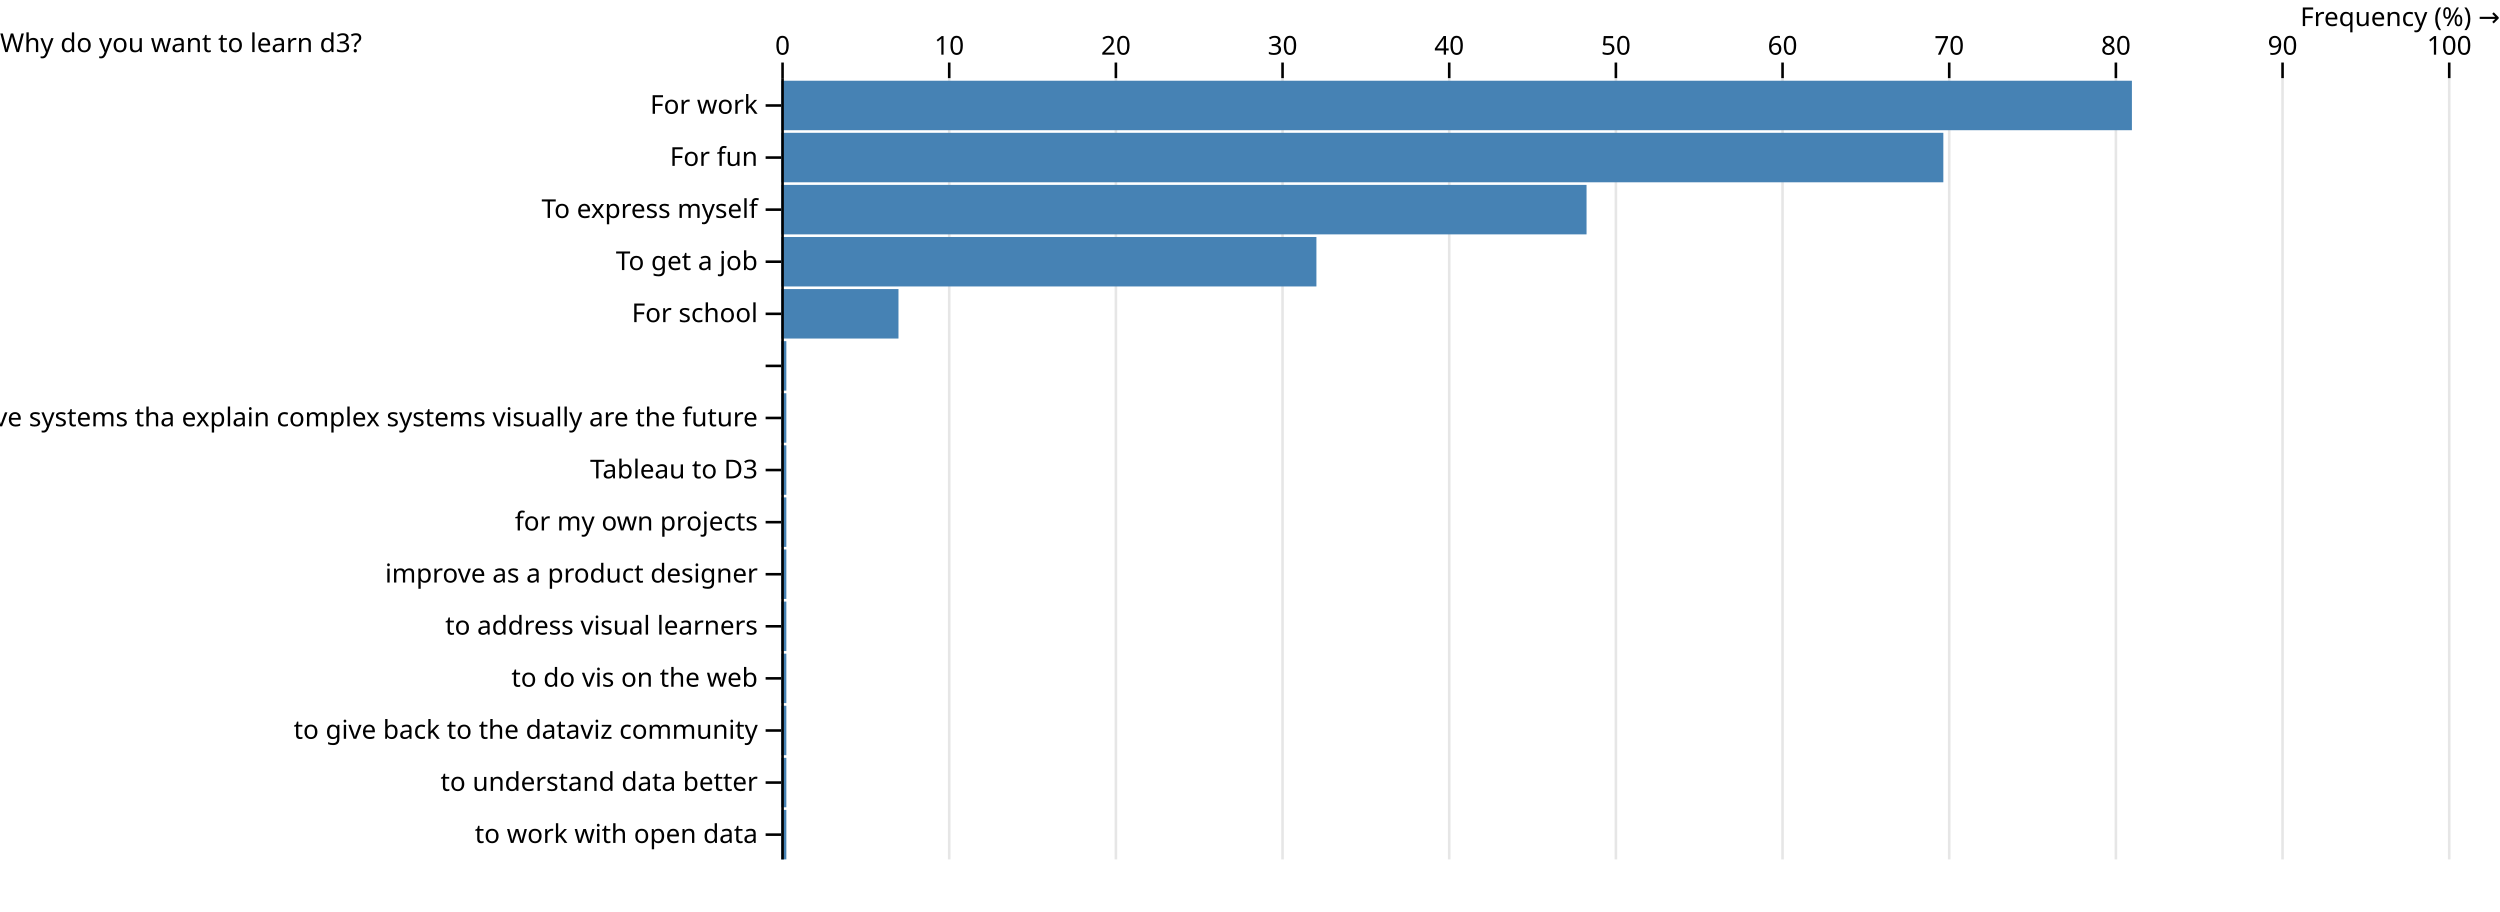
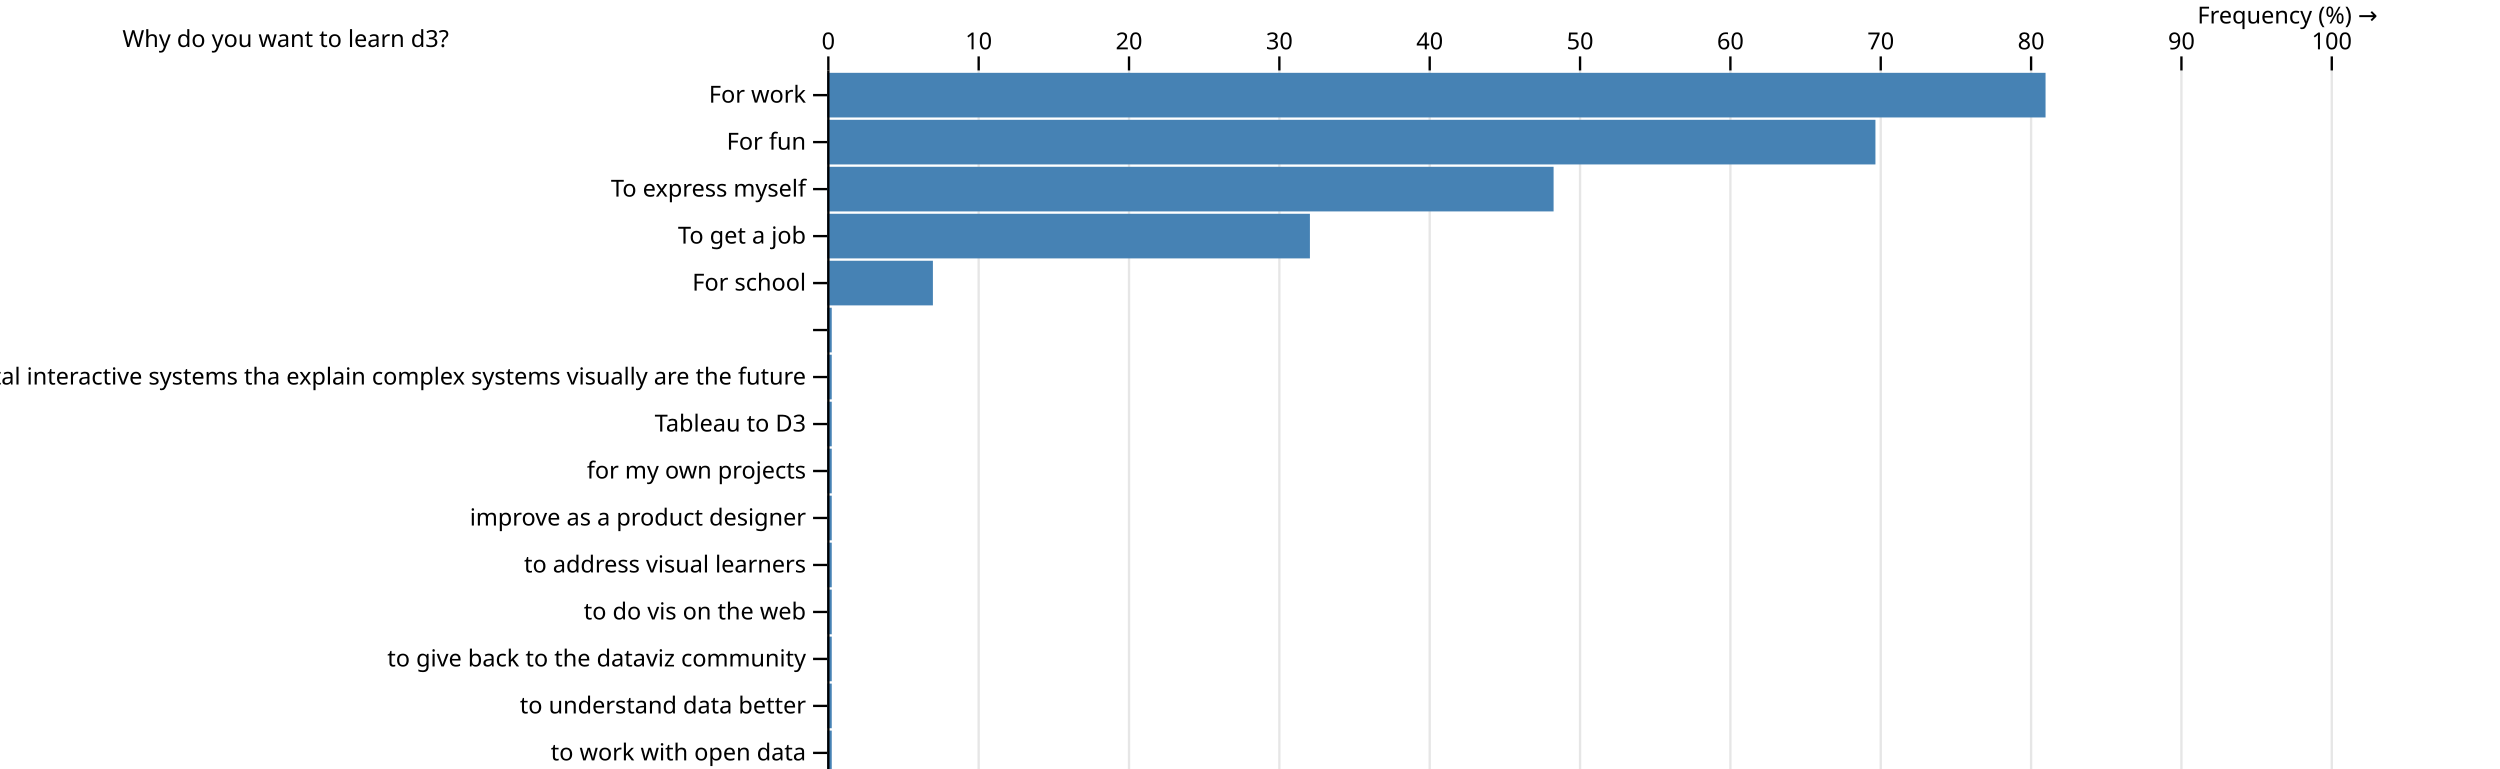
- <svg xmlns="http://www.w3.org/2000/svg" viewBox="0,0,960,350" class="plot" fill="currentColor" stroke-miterlimit="1" text-anchor="middle" width="960" height="350" style="display: block; font-size: 10px; font-family: sans-serif; background: white; height: auto; max-width: 100%;">
+ <svg xmlns="http://www.w3.org/2000/svg" class="plot" fill="currentColor" stroke-miterlimit="1" text-anchor="middle" width="960" height="350" style="display: block; font-size: 10px; font-family: sans-serif; background: white; height: auto; max-width: 100%;">
  <style>
    .plot text {
      white-space: pre;
    }
  </style>
  <g transform="translate(300,0)" fill="none" text-anchor="end">
    <g class="tick" opacity="1" transform="translate(0,40.5)">
      <line stroke="currentColor" x2="-6" />
      <text fill="currentColor" x="-9" dy="0.32em">For work</text>
    </g>
    <g class="tick" opacity="1" transform="translate(0,60.5)">
      <line stroke="currentColor" x2="-6" />
      <text fill="currentColor" x="-9" dy="0.32em">For fun</text>
    </g>
    <g class="tick" opacity="1" transform="translate(0,80.5)">
      <line stroke="currentColor" x2="-6" />
      <text fill="currentColor" x="-9" dy="0.32em">To express myself</text>
    </g>
    <g class="tick" opacity="1" transform="translate(0,100.5)">
      <line stroke="currentColor" x2="-6" />
      <text fill="currentColor" x="-9" dy="0.32em">To get a job</text>
    </g>
    <g class="tick" opacity="1" transform="translate(0,120.5)">
      <line stroke="currentColor" x2="-6" />
      <text fill="currentColor" x="-9" dy="0.32em">For school</text>
    </g>
    <g class="tick" opacity="1" transform="translate(0,140.5)">
      <line stroke="currentColor" x2="-6" />
      <text fill="currentColor" x="-9" dy="0.32em" />
    </g>
    <g class="tick" opacity="1" transform="translate(0,160.5)">
      <line stroke="currentColor" x2="-6" />
      <text fill="currentColor" x="-9" dy="0.32em">I think digital interactive systems tha explain complex systems visually are the future</text>
    </g>
    <g class="tick" opacity="1" transform="translate(0,180.5)">
      <line stroke="currentColor" x2="-6" />
      <text fill="currentColor" x="-9" dy="0.32em">Tableau to D3</text>
    </g>
    <g class="tick" opacity="1" transform="translate(0,200.5)">
      <line stroke="currentColor" x2="-6" />
      <text fill="currentColor" x="-9" dy="0.32em">for my own projects</text>
    </g>
    <g class="tick" opacity="1" transform="translate(0,220.5)">
      <line stroke="currentColor" x2="-6" />
      <text fill="currentColor" x="-9" dy="0.32em">improve as a product designer</text>
    </g>
    <g class="tick" opacity="1" transform="translate(0,240.5)">
      <line stroke="currentColor" x2="-6" />
      <text fill="currentColor" x="-9" dy="0.32em">to address visual learners</text>
    </g>
    <g class="tick" opacity="1" transform="translate(0,260.5)">
      <line stroke="currentColor" x2="-6" />
      <text fill="currentColor" x="-9" dy="0.32em">to do vis on the web</text>
    </g>
    <g class="tick" opacity="1" transform="translate(0,280.5)">
      <line stroke="currentColor" x2="-6" />
      <text fill="currentColor" x="-9" dy="0.32em">to give back to the dataviz community</text>
    </g>
    <g class="tick" opacity="1" transform="translate(0,300.5)">
      <line stroke="currentColor" x2="-6" />
      <text fill="currentColor" x="-9" dy="0.32em">to understand data better</text>
    </g>
    <g class="tick" opacity="1" transform="translate(0,320.5)">
      <line stroke="currentColor" x2="-6" />
      <text fill="currentColor" x="-9" dy="0.32em">to work with open data</text>
    </g>
    <text fill="currentColor" transform="translate(-300,30)" dy="-1em" text-anchor="start">Why do you want to learn d3?</text>
  </g>
  <g transform="translate(0,30)" fill="none" text-anchor="middle">
    <g class="tick" opacity="1" transform="translate(300.5,0)">
      <line stroke="currentColor" y2="-6" />
      <line stroke="currentColor" y2="300" stroke-opacity="0.1" />
      <text fill="currentColor" y="-9" dy="0em">0</text>
    </g>
    <g class="tick" opacity="1" transform="translate(364.5,0)">
      <line stroke="currentColor" y2="-6" />
      <line stroke="currentColor" y2="300" stroke-opacity="0.1" />
      <text fill="currentColor" y="-9" dy="0em">10</text>
    </g>
    <g class="tick" opacity="1" transform="translate(428.5,0)">
      <line stroke="currentColor" y2="-6" />
      <line stroke="currentColor" y2="300" stroke-opacity="0.1" />
      <text fill="currentColor" y="-9" dy="0em">20</text>
    </g>
    <g class="tick" opacity="1" transform="translate(492.5,0)">
      <line stroke="currentColor" y2="-6" />
      <line stroke="currentColor" y2="300" stroke-opacity="0.1" />
      <text fill="currentColor" y="-9" dy="0em">30</text>
    </g>
    <g class="tick" opacity="1" transform="translate(556.5,0)">
      <line stroke="currentColor" y2="-6" />
      <line stroke="currentColor" y2="300" stroke-opacity="0.1" />
      <text fill="currentColor" y="-9" dy="0em">40</text>
    </g>
    <g class="tick" opacity="1" transform="translate(620.5,0)">
      <line stroke="currentColor" y2="-6" />
      <line stroke="currentColor" y2="300" stroke-opacity="0.1" />
      <text fill="currentColor" y="-9" dy="0em">50</text>
    </g>
    <g class="tick" opacity="1" transform="translate(684.5,0)">
      <line stroke="currentColor" y2="-6" />
      <line stroke="currentColor" y2="300" stroke-opacity="0.1" />
      <text fill="currentColor" y="-9" dy="0em">60</text>
    </g>
    <g class="tick" opacity="1" transform="translate(748.5,0)">
      <line stroke="currentColor" y2="-6" />
      <line stroke="currentColor" y2="300" stroke-opacity="0.1" />
      <text fill="currentColor" y="-9" dy="0em">70</text>
    </g>
    <g class="tick" opacity="1" transform="translate(812.5,0)">
      <line stroke="currentColor" y2="-6" />
      <line stroke="currentColor" y2="300" stroke-opacity="0.1" />
      <text fill="currentColor" y="-9" dy="0em">80</text>
    </g>
    <g class="tick" opacity="1" transform="translate(876.5,0)">
      <line stroke="currentColor" y2="-6" />
      <line stroke="currentColor" y2="300" stroke-opacity="0.1" />
      <text fill="currentColor" y="-9" dy="0em">90</text>
    </g>
    <g class="tick" opacity="1" transform="translate(940.5,0)">
      <line stroke="currentColor" y2="-6" />
      <line stroke="currentColor" y2="300" stroke-opacity="0.1" />
      <text fill="currentColor" y="-9" dy="0em">100</text>
    </g>
    <text fill="currentColor" transform="translate(960,-30)" dy="1em" text-anchor="end">Frequency (%) →</text>
  </g>
  <g fill="steelblue" transform="translate(0,0)">
    <rect x="300" width="446.239" y="51" height="19" />
    <rect x="300" width="518.654" y="31" height="19" />
    <rect x="300" width="309.235" y="71" height="19" />
    <rect x="300" width="205.505" y="91" height="19" />
    <rect x="300" width="45.015" y="111" height="19" />
    <rect x="300" width="1.957" y="311" height="19" />
    <rect x="300" width="1.957" y="271" height="19" />
    <rect x="300" width="1.957" y="211" height="19" />
    <rect x="300" width="1.957" y="171" height="19" />
    <rect x="300" width="1.957" y="251" height="19" />
    <rect x="300" width="1.957" y="191" height="19" />
    <rect x="300" width="1.957" y="131" height="19" />
    <rect x="300" width="1.957" y="291" height="19" />
    <rect x="300" width="1.957" y="231" height="19" />
    <rect x="300" width="1.957" y="151" height="19" />
  </g>
  <g stroke="currentColor" transform="translate(0.5,0)">
    <line x1="300" x2="300" y1="30" y2="330" />
  </g>
</svg>
